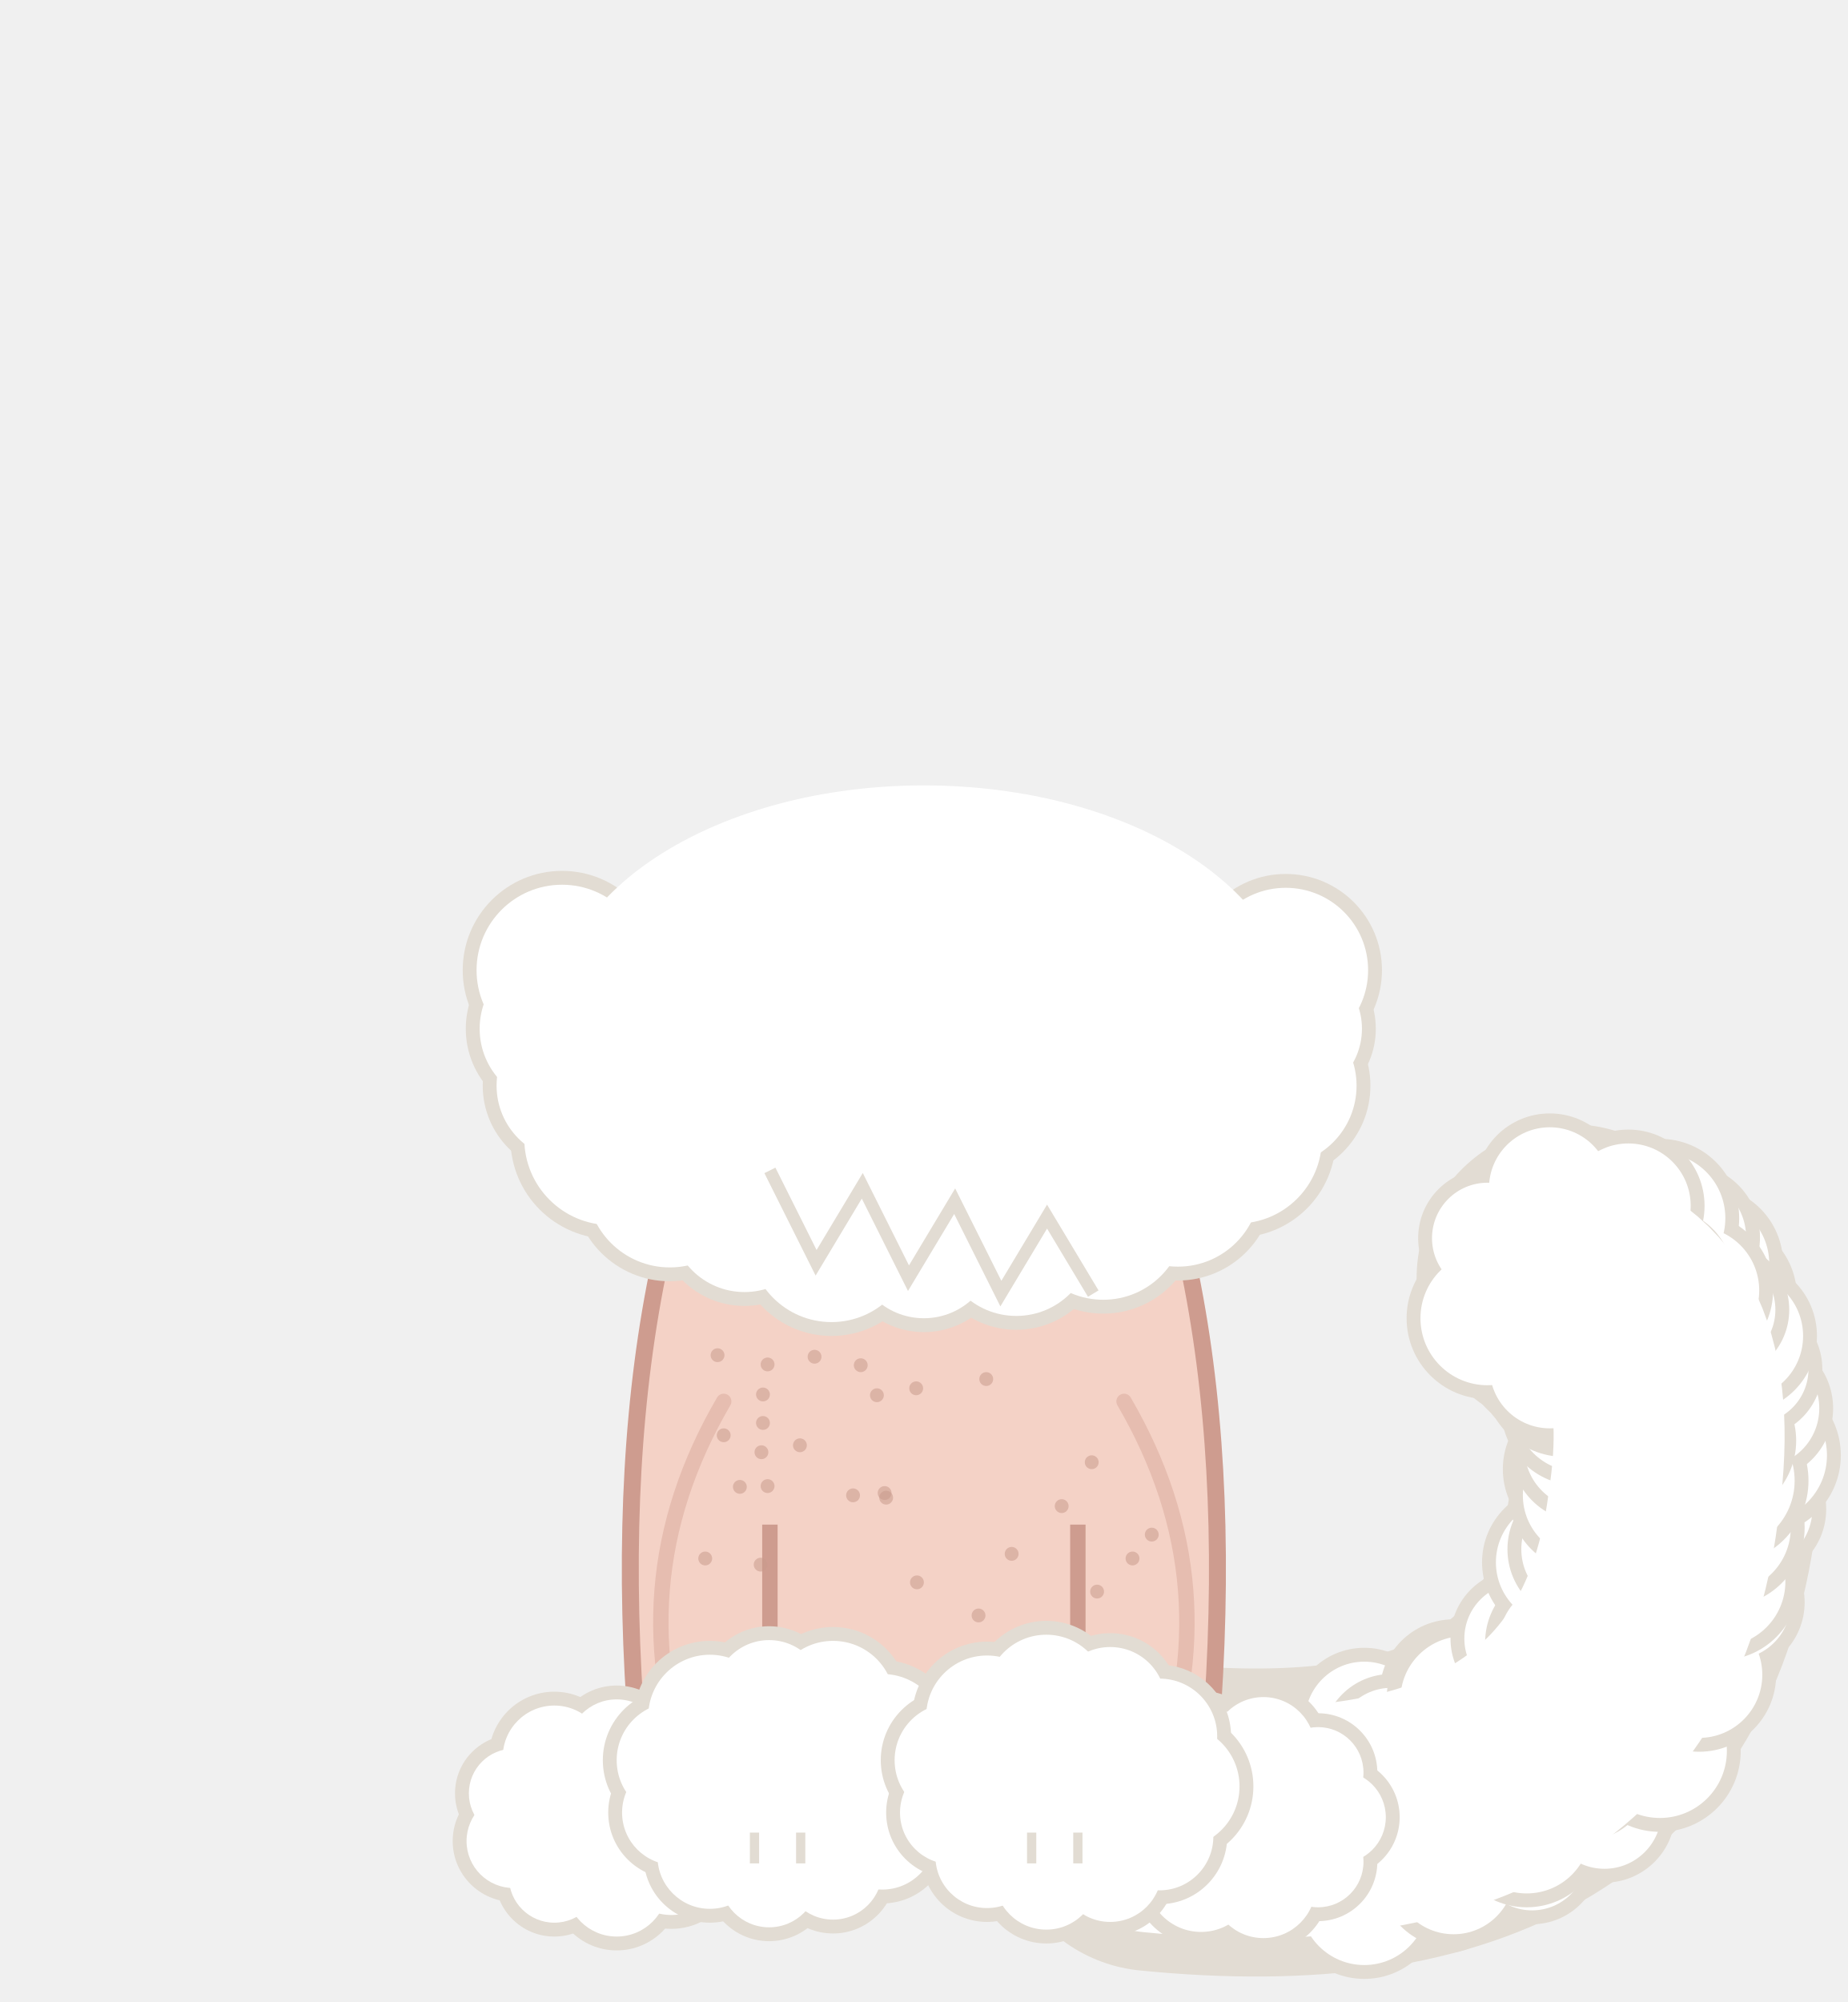
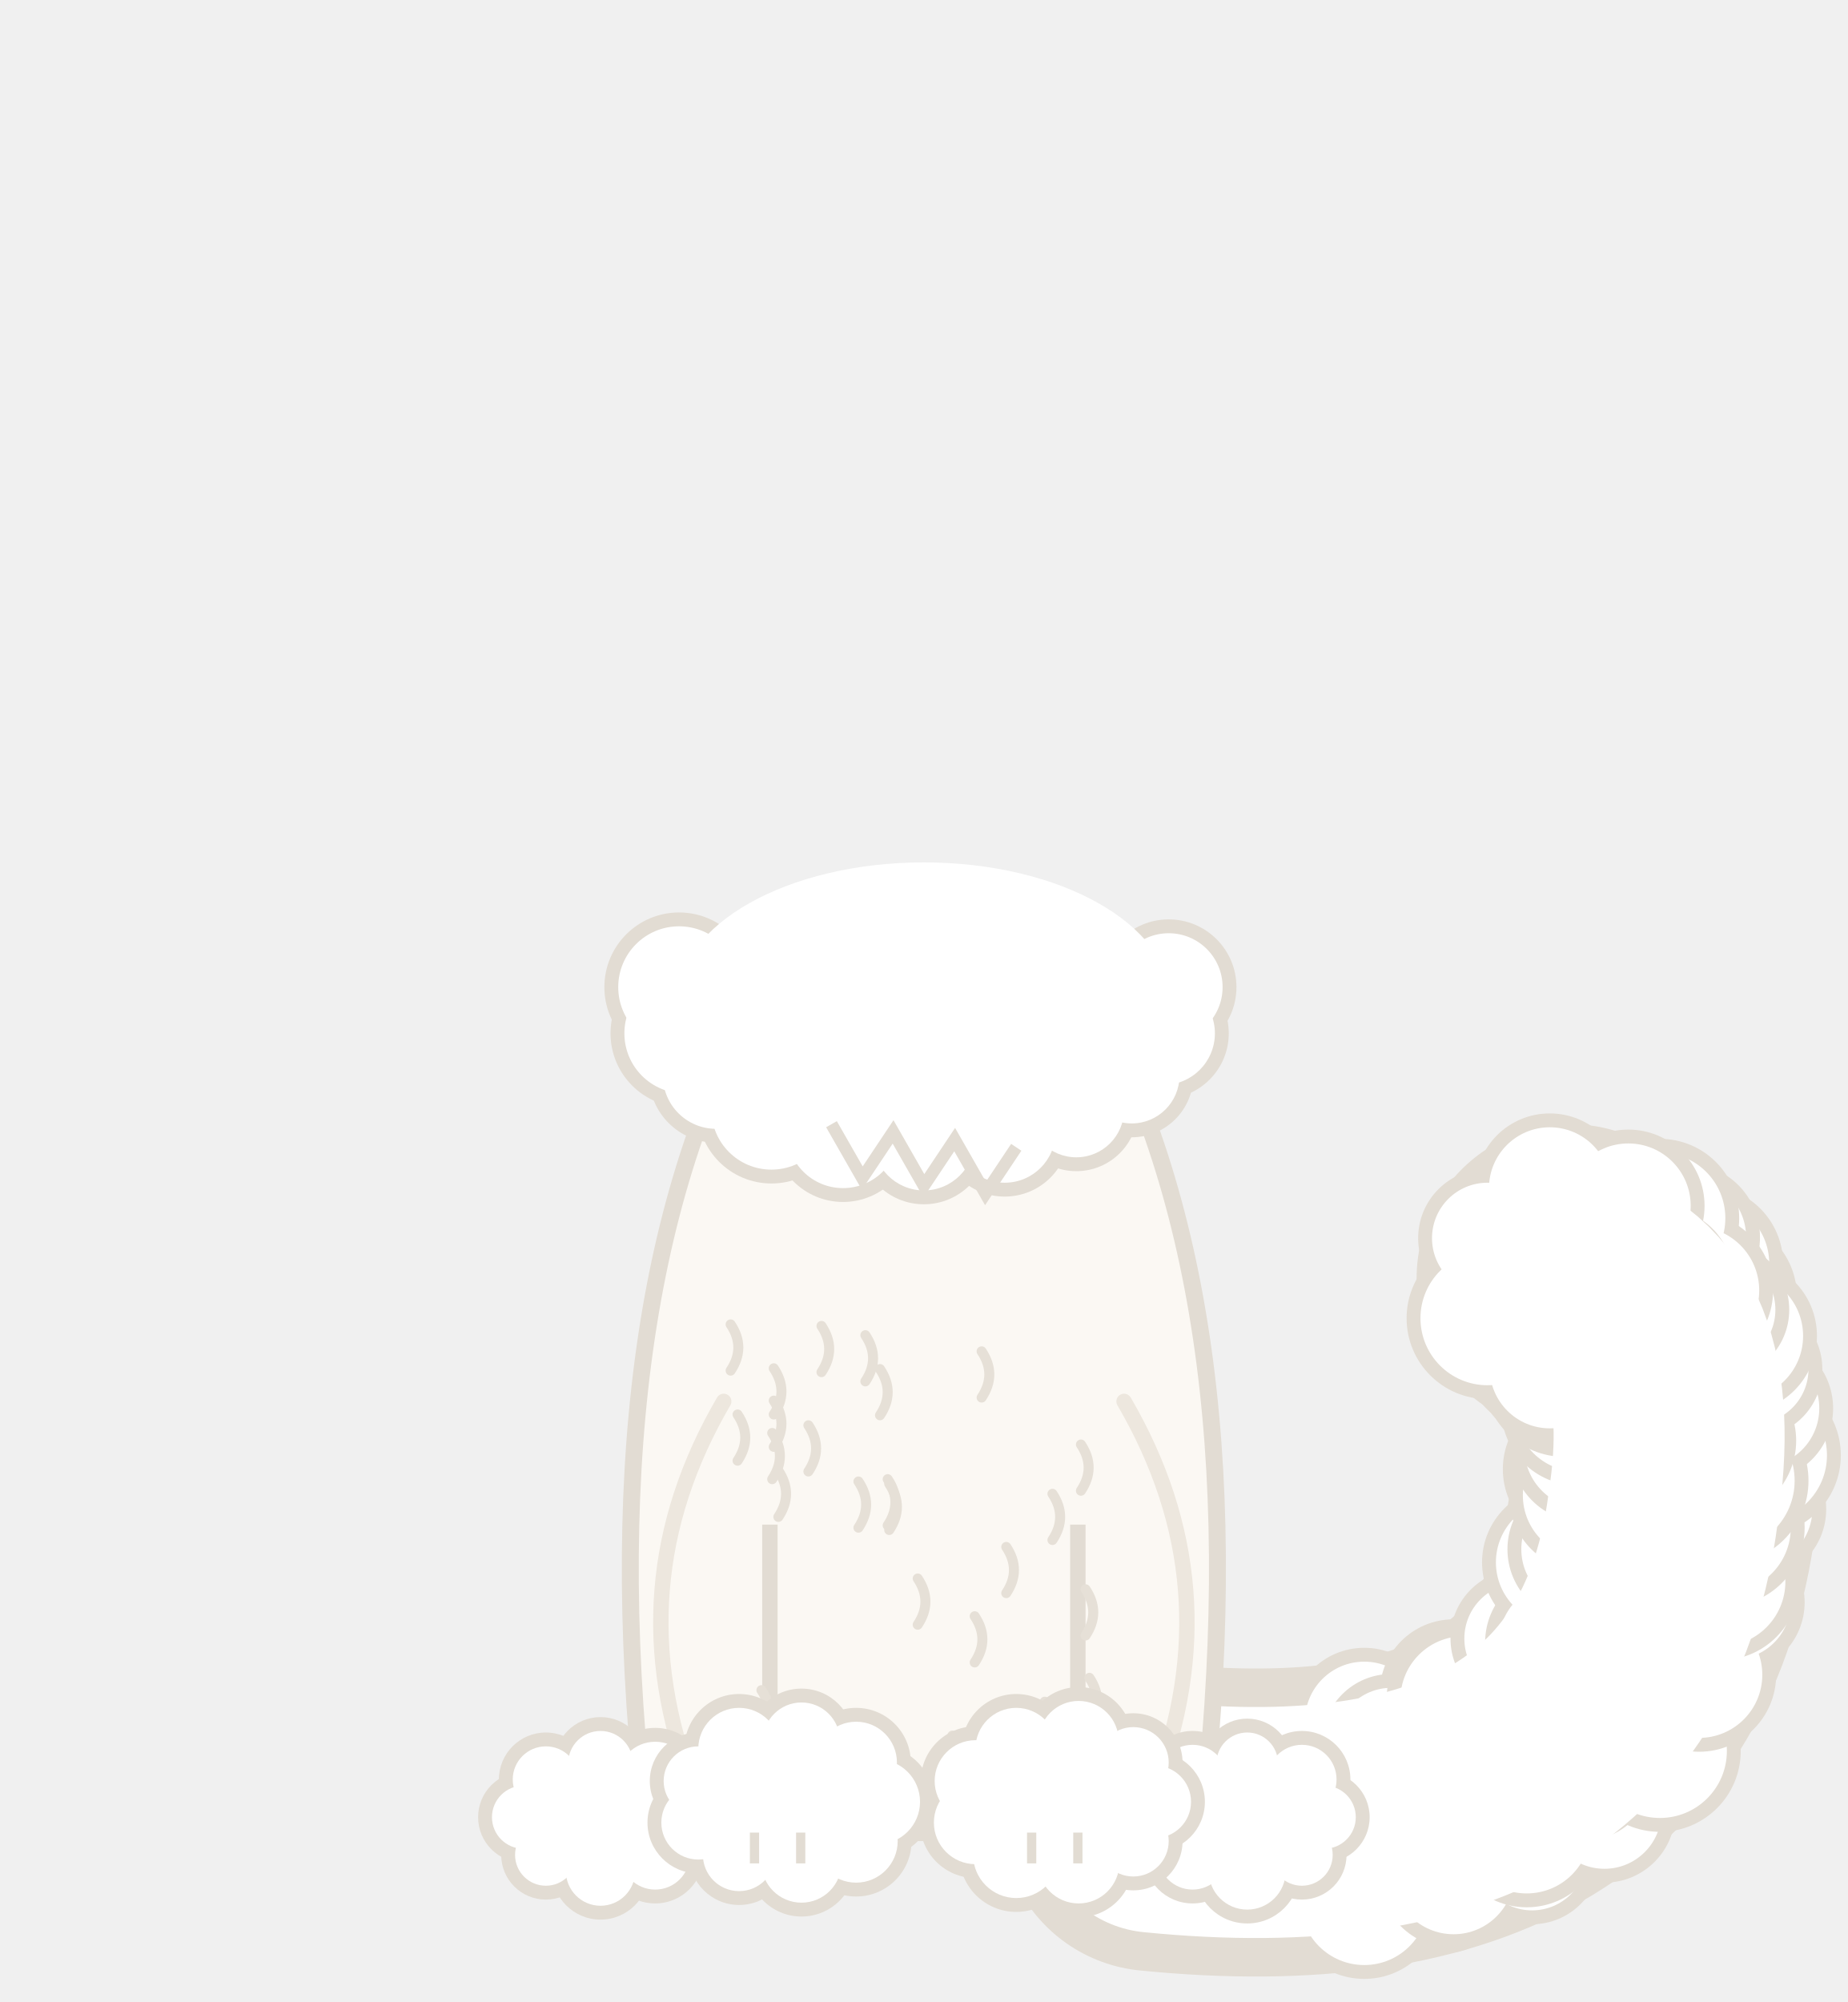
<svg xmlns="http://www.w3.org/2000/svg" width="240" height="260" viewBox="0 0 240 260">
  <defs />
  <path d="M150 236 q60 6 66 -40 q4 -26 -12 -30" stroke="#E2DCD3" stroke-width="40" fill="none" stroke-linecap="round" />
  <circle cx="191.9" cy="235.2" r="9.4" fill="#E2DCD3" />
  <circle cx="187.4" cy="244.6" r="9.1" fill="#E2DCD3" />
  <circle cx="177.2" cy="246.9" r="10.1" fill="#E2DCD3" />
  <circle cx="169.1" cy="240.4" r="8.9" fill="#E2DCD3" />
  <circle cx="169.1" cy="230.0" r="9.9" fill="#E2DCD3" />
  <circle cx="177.2" cy="223.5" r="9.5" fill="#E2DCD3" />
  <circle cx="187.4" cy="225.8" r="8.9" fill="#E2DCD3" />
  <circle cx="191.9" cy="235.2" r="7.6" fill="#FFFFFF" />
  <circle cx="187.4" cy="244.6" r="7.3" fill="#FFFFFF" />
  <circle cx="177.2" cy="246.9" r="8.3" fill="#FFFFFF" />
  <circle cx="169.1" cy="240.4" r="7.1" fill="#FFFFFF" />
  <circle cx="169.1" cy="230.0" r="8.1" fill="#FFFFFF" />
  <circle cx="177.2" cy="223.5" r="7.7" fill="#FFFFFF" />
  <circle cx="187.4" cy="225.8" r="7.1" fill="#FFFFFF" />
  <ellipse cx="179.878" cy="235.184" rx="12" ry="12" fill="#FFFFFF" />
  <circle cx="203.5" cy="231.6" r="9.8" fill="#E2DCD3" />
  <circle cx="199.0" cy="241.0" r="8.9" fill="#E2DCD3" />
  <circle cx="188.8" cy="243.3" r="9.7" fill="#E2DCD3" />
  <circle cx="180.7" cy="236.8" r="8.9" fill="#E2DCD3" />
  <circle cx="180.7" cy="226.4" r="9.0" fill="#E2DCD3" />
  <circle cx="188.8" cy="219.9" r="9.6" fill="#E2DCD3" />
  <circle cx="199.0" cy="222.2" r="10.5" fill="#E2DCD3" />
  <circle cx="203.5" cy="231.6" r="8.0" fill="#FFFFFF" />
  <circle cx="199.0" cy="241.0" r="7.1" fill="#FFFFFF" />
  <circle cx="188.8" cy="243.3" r="7.9" fill="#FFFFFF" />
  <circle cx="180.7" cy="236.8" r="7.1" fill="#FFFFFF" />
  <circle cx="180.7" cy="226.4" r="7.2" fill="#FFFFFF" />
  <circle cx="188.8" cy="219.9" r="7.8" fill="#FFFFFF" />
  <circle cx="199.0" cy="222.2" r="8.7" fill="#FFFFFF" />
  <ellipse cx="191.51" cy="231.592" rx="12" ry="12" fill="#FFFFFF" />
  <circle cx="212.9" cy="225.9" r="9.0" fill="#E2DCD3" />
  <circle cx="208.4" cy="235.3" r="9.2" fill="#E2DCD3" />
  <circle cx="198.3" cy="237.6" r="10.1" fill="#E2DCD3" />
  <circle cx="190.1" cy="231.1" r="10.7" fill="#E2DCD3" />
  <circle cx="190.1" cy="220.7" r="10.0" fill="#E2DCD3" />
  <circle cx="198.3" cy="214.2" r="9.6" fill="#E2DCD3" />
  <circle cx="208.4" cy="216.5" r="10.8" fill="#E2DCD3" />
  <circle cx="212.9" cy="225.9" r="7.2" fill="#FFFFFF" />
  <circle cx="208.4" cy="235.3" r="7.4" fill="#FFFFFF" />
  <circle cx="198.3" cy="237.6" r="8.3" fill="#FFFFFF" />
  <circle cx="190.1" cy="231.1" r="8.9" fill="#FFFFFF" />
  <circle cx="190.1" cy="220.7" r="8.2" fill="#FFFFFF" />
  <circle cx="198.3" cy="214.2" r="7.8" fill="#FFFFFF" />
  <circle cx="208.4" cy="216.5" r="9.0" fill="#FFFFFF" />
  <ellipse cx="200.939" cy="225.878" rx="12" ry="12" fill="#FFFFFF" />
  <circle cx="220.2" cy="218.0" r="8.9" fill="#E2DCD3" />
  <circle cx="215.6" cy="227.4" r="10.5" fill="#E2DCD3" />
  <circle cx="205.5" cy="229.7" r="9.4" fill="#E2DCD3" />
  <circle cx="197.4" cy="223.2" r="9.1" fill="#E2DCD3" />
  <circle cx="197.4" cy="212.8" r="9.0" fill="#E2DCD3" />
  <circle cx="205.5" cy="206.3" r="9.4" fill="#E2DCD3" />
  <circle cx="215.6" cy="208.7" r="10.4" fill="#E2DCD3" />
  <circle cx="220.2" cy="218.0" r="7.1" fill="#FFFFFF" />
  <circle cx="215.6" cy="227.4" r="8.7" fill="#FFFFFF" />
  <circle cx="205.5" cy="229.7" r="7.6" fill="#FFFFFF" />
  <circle cx="197.4" cy="223.2" r="7.3" fill="#FFFFFF" />
  <circle cx="197.4" cy="212.8" r="7.2" fill="#FFFFFF" />
  <circle cx="205.5" cy="206.3" r="7.6" fill="#FFFFFF" />
  <circle cx="215.6" cy="208.7" r="8.6" fill="#FFFFFF" />
  <ellipse cx="208.163" cy="218.041" rx="12" ry="12" fill="#FFFFFF" />
  <circle cx="225.2" cy="208.1" r="9.2" fill="#E2DCD3" />
  <circle cx="220.7" cy="217.5" r="10.0" fill="#E2DCD3" />
  <circle cx="210.5" cy="219.8" r="10.1" fill="#E2DCD3" />
  <circle cx="202.4" cy="213.3" r="9.5" fill="#E2DCD3" />
  <circle cx="202.4" cy="202.9" r="9.9" fill="#E2DCD3" />
  <circle cx="210.5" cy="196.4" r="8.9" fill="#E2DCD3" />
  <circle cx="220.7" cy="198.7" r="8.9" fill="#E2DCD3" />
  <circle cx="225.2" cy="208.1" r="7.4" fill="#FFFFFF" />
  <circle cx="220.7" cy="217.5" r="8.2" fill="#FFFFFF" />
  <circle cx="210.5" cy="219.8" r="8.3" fill="#FFFFFF" />
  <circle cx="202.4" cy="213.3" r="7.7" fill="#FFFFFF" />
  <circle cx="202.4" cy="202.9" r="8.1" fill="#FFFFFF" />
  <circle cx="210.5" cy="196.4" r="7.1" fill="#FFFFFF" />
  <circle cx="220.7" cy="198.7" r="7.1" fill="#FFFFFF" />
  <ellipse cx="213.184" cy="208.082" rx="12" ry="12" fill="#FFFFFF" />
  <circle cx="228.0" cy="196.0" r="9.2" fill="#E2DCD3" />
  <circle cx="223.5" cy="205.4" r="10.2" fill="#E2DCD3" />
  <circle cx="213.3" cy="207.7" r="9.7" fill="#E2DCD3" />
  <circle cx="205.2" cy="201.2" r="9.4" fill="#E2DCD3" />
  <circle cx="205.2" cy="190.8" r="10.0" fill="#E2DCD3" />
  <circle cx="213.3" cy="184.3" r="9.7" fill="#E2DCD3" />
  <circle cx="223.5" cy="186.6" r="9.4" fill="#E2DCD3" />
  <circle cx="228.0" cy="196.0" r="7.4" fill="#FFFFFF" />
  <circle cx="223.5" cy="205.4" r="8.4" fill="#FFFFFF" />
  <circle cx="213.3" cy="207.7" r="7.9" fill="#FFFFFF" />
  <circle cx="205.2" cy="201.2" r="7.6" fill="#FFFFFF" />
  <circle cx="205.2" cy="190.8" r="8.2" fill="#FFFFFF" />
  <circle cx="213.3" cy="184.3" r="7.9" fill="#FFFFFF" />
  <circle cx="223.5" cy="186.6" r="7.6" fill="#FFFFFF" />
  <ellipse cx="216.0" cy="196.0" rx="12" ry="12" fill="#FFFFFF" />
  <circle cx="228.7" cy="189.0" r="10.4" fill="#E2DCD3" />
  <circle cx="224.2" cy="198.4" r="10.2" fill="#E2DCD3" />
  <circle cx="214.1" cy="200.7" r="9.3" fill="#E2DCD3" />
  <circle cx="205.9" cy="194.2" r="9.9" fill="#E2DCD3" />
  <circle cx="205.9" cy="183.8" r="9.9" fill="#E2DCD3" />
  <circle cx="214.1" cy="177.3" r="10.6" fill="#E2DCD3" />
  <circle cx="224.2" cy="179.6" r="10.3" fill="#E2DCD3" />
  <circle cx="228.7" cy="189.0" r="8.6" fill="#FFFFFF" />
  <circle cx="224.2" cy="198.4" r="8.4" fill="#FFFFFF" />
  <circle cx="214.1" cy="200.7" r="7.5" fill="#FFFFFF" />
  <circle cx="205.9" cy="194.2" r="8.1" fill="#FFFFFF" />
  <circle cx="205.9" cy="183.8" r="8.1" fill="#FFFFFF" />
  <circle cx="214.1" cy="177.3" r="8.8" fill="#FFFFFF" />
  <circle cx="224.2" cy="179.6" r="8.5" fill="#FFFFFF" />
  <ellipse cx="216.735" cy="189.02" rx="12" ry="12" fill="#FFFFFF" />
  <circle cx="228.7" cy="182.9" r="9.4" fill="#E2DCD3" />
  <circle cx="224.1" cy="192.3" r="10.8" fill="#E2DCD3" />
  <circle cx="214.0" cy="194.6" r="9.0" fill="#E2DCD3" />
  <circle cx="205.8" cy="188.1" r="9.6" fill="#E2DCD3" />
  <circle cx="205.8" cy="177.7" r="10.3" fill="#E2DCD3" />
  <circle cx="214.0" cy="171.2" r="9.1" fill="#E2DCD3" />
  <circle cx="224.1" cy="173.6" r="9.8" fill="#E2DCD3" />
  <circle cx="228.7" cy="182.9" r="7.6" fill="#FFFFFF" />
  <circle cx="224.1" cy="192.3" r="9.0" fill="#FFFFFF" />
  <circle cx="214.0" cy="194.6" r="7.2" fill="#FFFFFF" />
  <circle cx="205.8" cy="188.1" r="7.8" fill="#FFFFFF" />
  <circle cx="205.8" cy="177.7" r="8.5" fill="#FFFFFF" />
  <circle cx="214.0" cy="171.2" r="7.3" fill="#FFFFFF" />
  <circle cx="224.1" cy="173.6" r="8.0" fill="#FFFFFF" />
  <ellipse cx="216.653" cy="182.939" rx="12" ry="12" fill="#FFFFFF" />
  <circle cx="227.8" cy="177.8" r="8.9" fill="#E2DCD3" />
  <circle cx="223.2" cy="187.1" r="10.1" fill="#E2DCD3" />
  <circle cx="213.1" cy="189.5" r="10.3" fill="#E2DCD3" />
  <circle cx="204.9" cy="183.0" r="9.9" fill="#E2DCD3" />
  <circle cx="204.9" cy="172.5" r="10.6" fill="#E2DCD3" />
  <circle cx="213.1" cy="166.1" r="9.4" fill="#E2DCD3" />
  <circle cx="223.2" cy="168.4" r="10.2" fill="#E2DCD3" />
  <circle cx="227.8" cy="177.8" r="7.1" fill="#FFFFFF" />
  <circle cx="223.2" cy="187.1" r="8.3" fill="#FFFFFF" />
  <circle cx="213.1" cy="189.5" r="8.5" fill="#FFFFFF" />
  <circle cx="204.9" cy="183.0" r="8.1" fill="#FFFFFF" />
  <circle cx="204.9" cy="172.5" r="8.8" fill="#FFFFFF" />
  <circle cx="213.1" cy="166.1" r="7.6" fill="#FFFFFF" />
  <circle cx="223.2" cy="168.4" r="8.4" fill="#FFFFFF" />
  <ellipse cx="215.755" cy="177.755" rx="12" ry="12" fill="#FFFFFF" />
  <circle cx="226.0" cy="173.5" r="10.0" fill="#E2DCD3" />
  <circle cx="221.5" cy="182.9" r="10.0" fill="#E2DCD3" />
  <circle cx="211.4" cy="185.2" r="9.7" fill="#E2DCD3" />
  <circle cx="203.2" cy="178.7" r="10.5" fill="#E2DCD3" />
  <circle cx="203.2" cy="168.3" r="10.7" fill="#E2DCD3" />
  <circle cx="211.4" cy="161.8" r="9.7" fill="#E2DCD3" />
  <circle cx="221.5" cy="164.1" r="10.1" fill="#E2DCD3" />
  <circle cx="226.0" cy="173.5" r="8.2" fill="#FFFFFF" />
  <circle cx="221.5" cy="182.9" r="8.2" fill="#FFFFFF" />
  <circle cx="211.4" cy="185.2" r="7.9" fill="#FFFFFF" />
  <circle cx="203.2" cy="178.7" r="8.7" fill="#FFFFFF" />
  <circle cx="203.2" cy="168.3" r="8.9" fill="#FFFFFF" />
  <circle cx="211.4" cy="161.8" r="7.9" fill="#FFFFFF" />
  <circle cx="221.5" cy="164.1" r="8.3" fill="#FFFFFF" />
  <ellipse cx="214.041" cy="173.469" rx="12" ry="12" fill="#FFFFFF" />
  <circle cx="223.5" cy="170.1" r="8.9" fill="#E2DCD3" />
  <circle cx="219.0" cy="179.5" r="10.2" fill="#E2DCD3" />
  <circle cx="208.8" cy="181.8" r="10.1" fill="#E2DCD3" />
  <circle cx="200.7" cy="175.3" r="10.8" fill="#E2DCD3" />
  <circle cx="200.7" cy="164.9" r="10.4" fill="#E2DCD3" />
  <circle cx="208.8" cy="158.4" r="9.4" fill="#E2DCD3" />
  <circle cx="219.0" cy="160.7" r="9.6" fill="#E2DCD3" />
  <circle cx="223.5" cy="170.1" r="7.1" fill="#FFFFFF" />
  <circle cx="219.0" cy="179.5" r="8.4" fill="#FFFFFF" />
  <circle cx="208.8" cy="181.8" r="8.3" fill="#FFFFFF" />
  <circle cx="200.7" cy="175.3" r="9.0" fill="#FFFFFF" />
  <circle cx="200.7" cy="164.9" r="8.6" fill="#FFFFFF" />
  <circle cx="208.8" cy="158.4" r="7.6" fill="#FFFFFF" />
  <circle cx="219.0" cy="160.7" r="7.8" fill="#FFFFFF" />
  <ellipse cx="211.51" cy="170.082" rx="12" ry="12" fill="#FFFFFF" />
  <circle cx="220.2" cy="167.6" r="10.1" fill="#E2DCD3" />
  <circle cx="215.6" cy="177.0" r="8.8" fill="#E2DCD3" />
  <circle cx="205.5" cy="179.3" r="9.7" fill="#E2DCD3" />
  <circle cx="197.4" cy="172.8" r="9.1" fill="#E2DCD3" />
  <circle cx="197.4" cy="162.4" r="9.0" fill="#E2DCD3" />
  <circle cx="205.5" cy="155.9" r="8.9" fill="#E2DCD3" />
  <circle cx="215.6" cy="158.2" r="10.3" fill="#E2DCD3" />
  <circle cx="220.2" cy="167.6" r="8.3" fill="#FFFFFF" />
  <circle cx="215.6" cy="177.0" r="7.0" fill="#FFFFFF" />
  <circle cx="205.5" cy="179.3" r="7.9" fill="#FFFFFF" />
  <circle cx="197.4" cy="172.8" r="7.3" fill="#FFFFFF" />
  <circle cx="197.4" cy="162.4" r="7.2" fill="#FFFFFF" />
  <circle cx="205.5" cy="155.9" r="7.1" fill="#FFFFFF" />
  <circle cx="215.6" cy="158.2" r="8.5" fill="#FFFFFF" />
  <ellipse cx="208.163" cy="167.592" rx="12" ry="12" fill="#FFFFFF" />
  <circle cx="216.0" cy="166.0" r="9.1" fill="#E2DCD3" />
  <circle cx="211.5" cy="175.4" r="9.3" fill="#E2DCD3" />
  <circle cx="201.3" cy="177.7" r="9.6" fill="#E2DCD3" />
  <circle cx="193.2" cy="171.2" r="10.5" fill="#E2DCD3" />
  <circle cx="193.2" cy="160.8" r="9.0" fill="#E2DCD3" />
  <circle cx="201.3" cy="154.3" r="9.7" fill="#E2DCD3" />
  <circle cx="211.5" cy="156.6" r="9.9" fill="#E2DCD3" />
  <circle cx="216.0" cy="166.0" r="7.3" fill="#FFFFFF" />
  <circle cx="211.5" cy="175.4" r="7.5" fill="#FFFFFF" />
  <circle cx="201.3" cy="177.7" r="7.8" fill="#FFFFFF" />
  <circle cx="193.2" cy="171.2" r="8.7" fill="#FFFFFF" />
  <circle cx="193.2" cy="160.8" r="7.2" fill="#FFFFFF" />
  <circle cx="201.3" cy="154.3" r="7.9" fill="#FFFFFF" />
  <circle cx="211.5" cy="156.6" r="8.1" fill="#FFFFFF" />
  <ellipse cx="204" cy="166" rx="12" ry="12" fill="#FFFFFF" />
  <path d="M150 236 q60 6 66 -40 q4 -26 -12 -30" stroke="#FFFFFF" stroke-width="30" fill="none" stroke-linecap="round" />
-   <path d="M84 238 q-8 -68 14 -108 h44 q22 40 14 108 z" fill="#F4D2C6" stroke="#CE9C8F" stroke-width="2.2" />
-   <path d="M90 232 q-10 -26 4 -50 M150 232 q10 -26 -4 -50" stroke="#E6BDB0" stroke-width="2" fill="none" stroke-linecap="round" />
-   <path d="M100 236 v-38 M140 236 v-38" stroke="#CE9C8F" stroke-width="2" />
-   <circle cx="143.0" cy="217.0" r="0.9" fill="#C99A8D" opacity=".55" />
-   <circle cx="141.8" cy="189.9" r="0.9" fill="#C99A8D" opacity=".55" />
-   <circle cx="114.9" cy="193.9" r="0.9" fill="#C99A8D" opacity=".55" />
-   <circle cx="143.1" cy="223.9" r="0.9" fill="#C99A8D" opacity=".55" />
-   <circle cx="99.1" cy="184.8" r="0.9" fill="#C99A8D" opacity=".55" />
-   <circle cx="103.9" cy="187.7" r="0.9" fill="#C99A8D" opacity=".55" />
-   <circle cx="119.1" cy="205.5" r="0.9" fill="#C99A8D" opacity=".55" />
-   <circle cx="105.8" cy="176.2" r="0.9" fill="#C99A8D" opacity=".55" />
-   <circle cx="115.1" cy="194.5" r="0.9" fill="#C99A8D" opacity=".55" />
-   <circle cx="124.0" cy="223.7" r="0.9" fill="#C99A8D" opacity=".55" />
-   <circle cx="131.4" cy="201.8" r="0.9" fill="#C99A8D" opacity=".55" />
-   <circle cx="127.1" cy="209.8" r="0.9" fill="#C99A8D" opacity=".55" />
-   <circle cx="93.2" cy="221.0" r="0.9" fill="#C99A8D" opacity=".55" />
-   <circle cx="136.8" cy="219.7" r="0.9" fill="#C99A8D" opacity=".55" />
-   <circle cx="137.9" cy="195.6" r="0.9" fill="#C99A8D" opacity=".55" />
-   <circle cx="113.9" cy="181.2" r="0.9" fill="#C99A8D" opacity=".55" />
-   <circle cx="128.1" cy="179.1" r="0.9" fill="#C99A8D" opacity=".55" />
-   <circle cx="94.0" cy="186.4" r="0.9" fill="#C99A8D" opacity=".55" />
-   <circle cx="99.7" cy="193.0" r="0.9" fill="#C99A8D" opacity=".55" />
-   <circle cx="93.2" cy="176.0" r="0.9" fill="#C99A8D" opacity=".55" />
-   <circle cx="99.1" cy="181.1" r="0.9" fill="#C99A8D" opacity=".55" />
-   <circle cx="111.8" cy="177.3" r="0.9" fill="#C99A8D" opacity=".55" />
-   <circle cx="142.5" cy="206.7" r="0.9" fill="#C99A8D" opacity=".55" />
-   <circle cx="98.9" cy="188.6" r="0.9" fill="#C99A8D" opacity=".55" />
-   <circle cx="110.8" cy="194.2" r="0.9" fill="#C99A8D" opacity=".55" />
-   <circle cx="97.4" cy="218.4" r="0.9" fill="#C99A8D" opacity=".55" />
-   <circle cx="149.6" cy="199.3" r="0.9" fill="#C99A8D" opacity=".55" />
-   <circle cx="119.0" cy="180.3" r="0.9" fill="#C99A8D" opacity=".55" />
-   <circle cx="96.1" cy="193.1" r="0.9" fill="#C99A8D" opacity=".55" />
-   <circle cx="105.9" cy="217.4" r="0.9" fill="#C99A8D" opacity=".55" />
-   <circle cx="99.7" cy="177.2" r="0.9" fill="#C99A8D" opacity=".55" />
-   <circle cx="147.1" cy="202.4" r="0.9" fill="#C99A8D" opacity=".55" />
-   <circle cx="98.8" cy="203.2" r="0.9" fill="#C99A8D" opacity=".55" />
-   <circle cx="91.6" cy="202.4" r="0.9" fill="#C99A8D" opacity=".55" />
-   <circle cx="90.0" cy="236.0" r="8.9" fill="#E2DCD3" />
-   <circle cx="87.2" cy="241.8" r="8.7" fill="#E2DCD3" />
-   <circle cx="80.1" cy="244.9" r="8.4" fill="#E2DCD3" />
-   <circle cx="72.0" cy="243.8" r="7.7" fill="#E2DCD3" />
-   <circle cx="66.7" cy="239.1" r="7.9" fill="#E2DCD3" />
-   <circle cx="66.7" cy="232.9" r="7.6" fill="#E2DCD3" />
-   <circle cx="72.0" cy="228.2" r="8.5" fill="#E2DCD3" />
-   <circle cx="80.1" cy="227.1" r="8.2" fill="#E2DCD3" />
-   <circle cx="87.2" cy="230.2" r="8.5" fill="#E2DCD3" />
-   <circle cx="90.0" cy="236.0" r="7.1" fill="#FFFFFF" />
-   <circle cx="87.2" cy="241.8" r="6.9" fill="#FFFFFF" />
-   <circle cx="80.1" cy="244.9" r="6.6" fill="#FFFFFF" />
-   <circle cx="72.0" cy="243.8" r="5.9" fill="#FFFFFF" />
-   <circle cx="66.7" cy="239.1" r="6.1" fill="#FFFFFF" />
-   <circle cx="66.7" cy="232.9" r="5.8" fill="#FFFFFF" />
-   <circle cx="72.0" cy="228.2" r="6.7" fill="#FFFFFF" />
-   <circle cx="80.1" cy="227.1" r="6.4" fill="#FFFFFF" />
-   <circle cx="87.2" cy="230.2" r="6.7" fill="#FFFFFF" />
-   <ellipse cx="78" cy="236" rx="12" ry="9" fill="#FFFFFF" />
-   <circle cx="174.0" cy="236.0" r="7.8" fill="#E2DCD3" />
-   <circle cx="171.2" cy="241.8" r="7.7" fill="#E2DCD3" />
-   <circle cx="164.1" cy="244.9" r="8.6" fill="#E2DCD3" />
-   <circle cx="156.0" cy="243.8" r="8.9" fill="#E2DCD3" />
-   <circle cx="150.7" cy="239.1" r="8.7" fill="#E2DCD3" />
-   <circle cx="150.7" cy="232.9" r="8.6" fill="#E2DCD3" />
-   <circle cx="156.0" cy="228.2" r="8.6" fill="#E2DCD3" />
-   <circle cx="164.1" cy="227.1" r="8.5" fill="#E2DCD3" />
-   <circle cx="171.2" cy="230.2" r="7.7" fill="#E2DCD3" />
-   <circle cx="174.0" cy="236.0" r="6.0" fill="#FFFFFF" />
-   <circle cx="171.2" cy="241.8" r="5.9" fill="#FFFFFF" />
-   <circle cx="164.1" cy="244.9" r="6.8" fill="#FFFFFF" />
-   <circle cx="156.0" cy="243.8" r="7.1" fill="#FFFFFF" />
-   <circle cx="150.7" cy="239.1" r="6.9" fill="#FFFFFF" />
-   <circle cx="150.7" cy="232.9" r="6.8" fill="#FFFFFF" />
-   <circle cx="156.0" cy="228.2" r="6.8" fill="#FFFFFF" />
-   <circle cx="164.1" cy="227.1" r="6.7" fill="#FFFFFF" />
-   <circle cx="171.2" cy="230.2" r="5.9" fill="#FFFFFF" />
-   <ellipse cx="162" cy="236" rx="12" ry="9" fill="#FFFFFF" />
-   <circle cx="117.0" cy="232.0" r="9.0" fill="#E2DCD3" />
-   <circle cx="114.6" cy="238.5" r="8.7" fill="#E2DCD3" />
-   <circle cx="108.2" cy="242.9" r="8.2" fill="#E2DCD3" />
-   <circle cx="99.9" cy="243.9" r="8.2" fill="#E2DCD3" />
-   <circle cx="92.2" cy="241.1" r="8.6" fill="#E2DCD3" />
-   <circle cx="87.6" cy="235.4" r="8.6" fill="#E2DCD3" />
-   <circle cx="87.6" cy="228.6" r="9.3" fill="#E2DCD3" />
-   <circle cx="92.2" cy="222.9" r="9.8" fill="#E2DCD3" />
-   <circle cx="99.9" cy="220.1" r="8.9" fill="#E2DCD3" />
-   <circle cx="108.2" cy="221.1" r="9.8" fill="#E2DCD3" />
-   <circle cx="114.6" cy="225.5" r="9.9" fill="#E2DCD3" />
-   <circle cx="117.0" cy="232.0" r="7.2" fill="#FFFFFF" />
-   <circle cx="114.6" cy="238.5" r="6.9" fill="#FFFFFF" />
-   <circle cx="108.2" cy="242.9" r="6.4" fill="#FFFFFF" />
-   <circle cx="99.9" cy="243.9" r="6.4" fill="#FFFFFF" />
-   <circle cx="92.2" cy="241.1" r="6.8" fill="#FFFFFF" />
-   <circle cx="87.6" cy="235.4" r="6.8" fill="#FFFFFF" />
-   <circle cx="87.6" cy="228.6" r="7.5" fill="#FFFFFF" />
-   <circle cx="92.2" cy="222.9" r="8.0" fill="#FFFFFF" />
-   <circle cx="99.9" cy="220.1" r="7.1" fill="#FFFFFF" />
-   <circle cx="108.2" cy="221.1" r="8.0" fill="#FFFFFF" />
-   <circle cx="114.6" cy="225.5" r="8.1" fill="#FFFFFF" />
-   <ellipse cx="102" cy="232" rx="15" ry="12" fill="#FFFFFF" />
+   <path d="M84 238 q-8 -68 14 -108 h44 q22 40 14 108 z" fill="#FBF8F3" stroke="#E2DCD3" stroke-width="2.2" />
+   <path d="M90 232 q-10 -26 4 -50 M150 232 q10 -26 -4 -50" stroke="#EDE7DE" stroke-width="2" fill="none" stroke-linecap="round" />
+   <path d="M100 236 v-38 M140 236 v-38" stroke="#E2DCD3" stroke-width="2" />
+   <path d="M141.5 217.9 q2 3 0 6" stroke="#E6E0D7" stroke-width="1.3" fill="none" stroke-linecap="round" />
+   <path d="M140.4 187.6 q2 3 0 6" stroke="#E6E0D7" stroke-width="1.3" fill="none" stroke-linecap="round" />
+   <path d="M115.3 192.1 q2 3 0 6" stroke="#E6E0D7" stroke-width="1.3" fill="none" stroke-linecap="round" />
+   <path d="M141.5 225.6 q2 3 0 6" stroke="#E6E0D7" stroke-width="1.3" fill="none" stroke-linecap="round" />
+   <path d="M100.5 181.9 q2 3 0 6" stroke="#E6E0D7" stroke-width="1.3" fill="none" stroke-linecap="round" />
+   <path d="M105.0 185.1 q2 3 0 6" stroke="#E6E0D7" stroke-width="1.3" fill="none" stroke-linecap="round" />
+   <path d="M119.2 205.0 q2 3 0 6" stroke="#E6E0D7" stroke-width="1.3" fill="none" stroke-linecap="round" />
+   <path d="M106.7 172.2 q2 3 0 6" stroke="#E6E0D7" stroke-width="1.3" fill="none" stroke-linecap="round" />
+   <path d="M115.5 192.7 q2 3 0 6" stroke="#E6E0D7" stroke-width="1.3" fill="none" stroke-linecap="round" />
+   <path d="M123.7 225.4 q2 3 0 6" stroke="#E6E0D7" stroke-width="1.3" fill="none" stroke-linecap="round" />
+   <path d="M130.7 200.9 q2 3 0 6" stroke="#E6E0D7" stroke-width="1.3" fill="none" stroke-linecap="round" />
+   <path d="M126.6 209.9 q2 3 0 6" stroke="#E6E0D7" stroke-width="1.3" fill="none" stroke-linecap="round" />
+   <path d="M95.0 222.4 q2 3 0 6" stroke="#E6E0D7" stroke-width="1.3" fill="none" stroke-linecap="round" />
+   <path d="M135.7 221.0 q2 3 0 6" stroke="#E6E0D7" stroke-width="1.3" fill="none" stroke-linecap="round" />
+   <path d="M136.7 194.0 q2 3 0 6" stroke="#E6E0D7" stroke-width="1.3" fill="none" stroke-linecap="round" />
+   <path d="M114.3 177.8 q2 3 0 6" stroke="#E6E0D7" stroke-width="1.3" fill="none" stroke-linecap="round" />
+   <path d="M127.5 175.5 q2 3 0 6" stroke="#E6E0D7" stroke-width="1.3" fill="none" stroke-linecap="round" />
+   <path d="M95.8 183.7 q2 3 0 6" stroke="#E6E0D7" stroke-width="1.3" fill="none" stroke-linecap="round" />
+   <path d="M101.1 191.0 q2 3 0 6" stroke="#E6E0D7" stroke-width="1.3" fill="none" stroke-linecap="round" />
+   <path d="M94.9 172.0 q2 3 0 6" stroke="#E6E0D7" stroke-width="1.3" fill="none" stroke-linecap="round" />
+   <path d="M100.5 177.7 q2 3 0 6" stroke="#E6E0D7" stroke-width="1.3" fill="none" stroke-linecap="round" />
+   <path d="M112.4 173.4 q2 3 0 6" stroke="#E6E0D7" stroke-width="1.3" fill="none" stroke-linecap="round" />
+   <path d="M141.0 206.4 q2 3 0 6" stroke="#E6E0D7" stroke-width="1.3" fill="none" stroke-linecap="round" />
+   <path d="M100.3 186.1 q2 3 0 6" stroke="#E6E0D7" stroke-width="1.3" fill="none" stroke-linecap="round" />
+   <path d="M111.5 192.4 q2 3 0 6" stroke="#E6E0D7" stroke-width="1.3" fill="none" stroke-linecap="round" />
+   <path d="M98.9 219.5 q2 3 0 6" stroke="#E6E0D7" stroke-width="1.3" fill="none" stroke-linecap="round" />
+   <circle cx="88.0" cy="236.0" r="6.9" fill="#E2DCD3" />
+   <circle cx="85.1" cy="240.9" r="6.3" fill="#E2DCD3" />
+   <circle cx="78.0" cy="243.0" r="6.3" fill="#E2DCD3" />
+   <circle cx="70.9" cy="240.9" r="5.8" fill="#E2DCD3" />
+   <circle cx="68.0" cy="236.0" r="5.9" fill="#E2DCD3" />
+   <circle cx="70.9" cy="231.1" r="6.1" fill="#E2DCD3" />
+   <circle cx="78.0" cy="229.0" r="6.0" fill="#E2DCD3" />
+   <circle cx="85.1" cy="231.1" r="6.7" fill="#E2DCD3" />
+   <circle cx="88.0" cy="236.0" r="5.1" fill="#FFFFFF" />
+   <circle cx="85.1" cy="240.9" r="4.5" fill="#FFFFFF" />
+   <circle cx="78.0" cy="243.0" r="4.5" fill="#FFFFFF" />
+   <circle cx="70.9" cy="240.9" r="4.0" fill="#FFFFFF" />
+   <circle cx="68.0" cy="236.0" r="4.1" fill="#FFFFFF" />
+   <circle cx="70.9" cy="231.1" r="4.3" fill="#FFFFFF" />
+   <circle cx="78.0" cy="229.0" r="4.2" fill="#FFFFFF" />
+   <circle cx="85.1" cy="231.1" r="4.9" fill="#FFFFFF" />
+   <ellipse cx="78" cy="236" rx="10" ry="7" fill="#FFFFFF" />
+   <circle cx="172.0" cy="236.0" r="5.9" fill="#E2DCD3" />
+   <circle cx="169.1" cy="240.9" r="5.8" fill="#E2DCD3" />
+   <circle cx="162.0" cy="243.0" r="6.8" fill="#E2DCD3" />
+   <circle cx="154.9" cy="240.9" r="6.3" fill="#E2DCD3" />
+   <circle cx="152.0" cy="236.0" r="5.9" fill="#E2DCD3" />
+   <circle cx="154.9" cy="231.1" r="6.3" fill="#E2DCD3" />
+   <circle cx="162.0" cy="229.0" r="5.8" fill="#E2DCD3" />
+   <circle cx="169.1" cy="231.1" r="6.3" fill="#E2DCD3" />
+   <circle cx="172.0" cy="236.0" r="4.1" fill="#FFFFFF" />
+   <circle cx="169.1" cy="240.9" r="4.0" fill="#FFFFFF" />
+   <circle cx="162.0" cy="243.0" r="5.0" fill="#FFFFFF" />
+   <circle cx="154.9" cy="240.9" r="4.5" fill="#FFFFFF" />
+   <circle cx="152.0" cy="236.0" r="4.1" fill="#FFFFFF" />
+   <circle cx="154.9" cy="231.1" r="4.5" fill="#FFFFFF" />
+   <circle cx="162.0" cy="229.0" r="4.0" fill="#FFFFFF" />
+   <circle cx="169.1" cy="231.1" r="4.5" fill="#FFFFFF" />
+   <ellipse cx="162" cy="236" rx="10" ry="7" fill="#FFFFFF" />
+   <circle cx="114.0" cy="234.0" r="7.3" fill="#E2DCD3" />
+   <circle cx="111.2" cy="239.1" r="7.2" fill="#E2DCD3" />
+   <circle cx="104.1" cy="241.9" r="7.0" fill="#E2DCD3" />
+   <circle cx="96.0" cy="240.9" r="6.5" fill="#E2DCD3" />
+   <circle cx="90.7" cy="236.7" r="6.6" fill="#E2DCD3" />
+   <circle cx="90.7" cy="231.3" r="6.3" fill="#E2DCD3" />
+   <circle cx="96.0" cy="227.1" r="7.1" fill="#E2DCD3" />
+   <circle cx="104.1" cy="226.1" r="6.8" fill="#E2DCD3" />
+   <circle cx="111.2" cy="228.9" r="7.1" fill="#E2DCD3" />
+   <circle cx="114.0" cy="234.0" r="5.5" fill="#FFFFFF" />
+   <circle cx="111.2" cy="239.1" r="5.4" fill="#FFFFFF" />
+   <circle cx="104.1" cy="241.9" r="5.2" fill="#FFFFFF" />
+   <circle cx="96.0" cy="240.9" r="4.7" fill="#FFFFFF" />
+   <circle cx="90.7" cy="236.7" r="4.8" fill="#FFFFFF" />
+   <circle cx="90.7" cy="231.3" r="4.5" fill="#FFFFFF" />
+   <circle cx="96.0" cy="227.1" r="5.3" fill="#FFFFFF" />
+   <circle cx="104.1" cy="226.1" r="5.0" fill="#FFFFFF" />
+   <circle cx="111.2" cy="228.9" r="5.3" fill="#FFFFFF" />
+   <ellipse cx="102" cy="234" rx="12" ry="8" fill="#FFFFFF" />
  <path d="M98 238 v4 M104 238 v4" stroke="#E2DCD3" stroke-width="1.2" />
-   <circle cx="153.0" cy="232.0" r="9.8" fill="#E2DCD3" />
-   <circle cx="150.6" cy="238.5" r="8.8" fill="#E2DCD3" />
-   <circle cx="144.2" cy="242.9" r="8.5" fill="#E2DCD3" />
-   <circle cx="135.9" cy="243.9" r="8.5" fill="#E2DCD3" />
-   <circle cx="128.2" cy="241.1" r="8.5" fill="#E2DCD3" />
-   <circle cx="123.6" cy="235.4" r="8.5" fill="#E2DCD3" />
-   <circle cx="123.6" cy="228.6" r="9.2" fill="#E2DCD3" />
-   <circle cx="128.2" cy="222.9" r="9.7" fill="#E2DCD3" />
-   <circle cx="135.9" cy="220.1" r="9.6" fill="#E2DCD3" />
-   <circle cx="144.2" cy="221.1" r="9.0" fill="#E2DCD3" />
-   <circle cx="150.6" cy="225.5" r="9.3" fill="#E2DCD3" />
-   <circle cx="153.0" cy="232.0" r="8.0" fill="#FFFFFF" />
-   <circle cx="150.6" cy="238.5" r="7.0" fill="#FFFFFF" />
-   <circle cx="144.2" cy="242.9" r="6.7" fill="#FFFFFF" />
-   <circle cx="135.9" cy="243.9" r="6.7" fill="#FFFFFF" />
-   <circle cx="128.2" cy="241.1" r="6.7" fill="#FFFFFF" />
-   <circle cx="123.6" cy="235.4" r="6.7" fill="#FFFFFF" />
-   <circle cx="123.6" cy="228.6" r="7.4" fill="#FFFFFF" />
-   <circle cx="128.2" cy="222.9" r="7.9" fill="#FFFFFF" />
-   <circle cx="135.9" cy="220.1" r="7.8" fill="#FFFFFF" />
-   <circle cx="144.2" cy="221.1" r="7.2" fill="#FFFFFF" />
-   <circle cx="150.6" cy="225.5" r="7.5" fill="#FFFFFF" />
-   <ellipse cx="138" cy="232" rx="15" ry="12" fill="#FFFFFF" />
+   <circle cx="150.0" cy="234.0" r="6.5" fill="#E2DCD3" />
+   <circle cx="147.2" cy="239.1" r="6.4" fill="#E2DCD3" />
+   <circle cx="140.1" cy="241.9" r="7.1" fill="#E2DCD3" />
+   <circle cx="132.0" cy="240.9" r="7.4" fill="#E2DCD3" />
+   <circle cx="126.7" cy="236.7" r="7.2" fill="#E2DCD3" />
+   <circle cx="126.7" cy="231.3" r="7.1" fill="#E2DCD3" />
+   <circle cx="132.0" cy="227.1" r="7.1" fill="#E2DCD3" />
+   <circle cx="140.1" cy="226.1" r="7.0" fill="#E2DCD3" />
+   <circle cx="147.2" cy="228.9" r="6.4" fill="#E2DCD3" />
+   <circle cx="150.0" cy="234.0" r="4.7" fill="#FFFFFF" />
+   <circle cx="147.2" cy="239.1" r="4.6" fill="#FFFFFF" />
+   <circle cx="140.1" cy="241.9" r="5.3" fill="#FFFFFF" />
+   <circle cx="132.0" cy="240.9" r="5.6" fill="#FFFFFF" />
+   <circle cx="126.7" cy="236.7" r="5.4" fill="#FFFFFF" />
+   <circle cx="126.7" cy="231.3" r="5.3" fill="#FFFFFF" />
+   <circle cx="132.0" cy="227.1" r="5.3" fill="#FFFFFF" />
+   <circle cx="140.1" cy="226.1" r="5.2" fill="#FFFFFF" />
+   <circle cx="147.2" cy="228.9" r="4.6" fill="#FFFFFF" />
+   <ellipse cx="138" cy="234" rx="12" ry="8" fill="#FFFFFF" />
  <path d="M134 238 v4 M140 238 v4" stroke="#E2DCD3" stroke-width="1.2" />
-   <circle cx="167.0" cy="126.0" r="12.5" fill="#E2DCD3" />
-   <circle cx="167.9" cy="133.6" r="10.8" fill="#E2DCD3" />
-   <circle cx="165.8" cy="141.0" r="12.2" fill="#E2DCD3" />
-   <circle cx="160.7" cy="147.9" r="12.8" fill="#E2DCD3" />
-   <circle cx="153.0" cy="153.8" r="12.5" fill="#E2DCD3" />
-   <circle cx="143.3" cy="158.2" r="12.4" fill="#E2DCD3" />
-   <circle cx="132.0" cy="161.0" r="11.7" fill="#E2DCD3" />
-   <circle cx="120.0" cy="162.0" r="11.0" fill="#E2DCD3" />
-   <circle cx="108.0" cy="161.0" r="12.5" fill="#E2DCD3" />
-   <circle cx="96.7" cy="158.2" r="11.4" fill="#E2DCD3" />
-   <circle cx="87.0" cy="153.8" r="12.6" fill="#E2DCD3" />
-   <circle cx="79.3" cy="147.9" r="13.0" fill="#E2DCD3" />
-   <circle cx="74.2" cy="141.0" r="11.5" fill="#E2DCD3" />
-   <circle cx="72.1" cy="133.6" r="11.6" fill="#E2DCD3" />
-   <circle cx="73.0" cy="126.0" r="12.9" fill="#E2DCD3" />
-   <circle cx="167.0" cy="126.0" r="10.7" fill="#FFFFFF" />
-   <circle cx="167.9" cy="133.6" r="9.0" fill="#FFFFFF" />
-   <circle cx="165.8" cy="141.0" r="10.4" fill="#FFFFFF" />
-   <circle cx="160.7" cy="147.9" r="11.0" fill="#FFFFFF" />
-   <circle cx="153.0" cy="153.8" r="10.7" fill="#FFFFFF" />
-   <circle cx="143.3" cy="158.2" r="10.6" fill="#FFFFFF" />
-   <circle cx="132.0" cy="161.0" r="9.9" fill="#FFFFFF" />
-   <circle cx="120.0" cy="162.0" r="9.2" fill="#FFFFFF" />
-   <circle cx="108.0" cy="161.0" r="10.7" fill="#FFFFFF" />
-   <circle cx="96.7" cy="158.2" r="9.6" fill="#FFFFFF" />
-   <circle cx="87.0" cy="153.8" r="10.8" fill="#FFFFFF" />
-   <circle cx="79.3" cy="147.9" r="11.2" fill="#FFFFFF" />
-   <circle cx="74.2" cy="141.0" r="9.7" fill="#FFFFFF" />
-   <circle cx="72.1" cy="133.6" r="9.8" fill="#FFFFFF" />
-   <circle cx="73.0" cy="126.0" r="11.1" fill="#FFFFFF" />
-   <ellipse cx="120" cy="132" rx="48" ry="30" fill="#FFFFFF" />
-   <path d="M100 152 l6 12 l6 -10 l6 12 l6 -10 l6 12 l6 -10 l6 10" stroke="#E2DCD3" stroke-width="1.6" fill="none" />
+   <circle cx="151.8" cy="128.2" r="8.8" fill="#E2DCD3" />
+   <circle cx="151.1" cy="134.2" r="8.5" fill="#E2DCD3" />
+   <circle cx="147.0" cy="139.7" r="8.0" fill="#E2DCD3" />
+   <circle cx="139.8" cy="144.1" r="8.0" fill="#E2DCD3" />
+   <circle cx="130.5" cy="147.0" r="8.4" fill="#E2DCD3" />
+   <circle cx="120.0" cy="148.0" r="8.4" fill="#E2DCD3" />
+   <circle cx="109.5" cy="147.0" r="9.1" fill="#E2DCD3" />
+   <circle cx="100.2" cy="144.1" r="9.6" fill="#E2DCD3" />
+   <circle cx="93.0" cy="139.7" r="8.7" fill="#E2DCD3" />
+   <circle cx="88.9" cy="134.2" r="9.6" fill="#E2DCD3" />
+   <circle cx="88.2" cy="128.2" r="9.7" fill="#E2DCD3" />
+   <circle cx="151.8" cy="128.2" r="7.0" fill="#FFFFFF" />
+   <circle cx="151.1" cy="134.2" r="6.7" fill="#FFFFFF" />
+   <circle cx="147.0" cy="139.7" r="6.2" fill="#FFFFFF" />
+   <circle cx="139.8" cy="144.1" r="6.2" fill="#FFFFFF" />
+   <circle cx="130.5" cy="147.0" r="6.6" fill="#FFFFFF" />
+   <circle cx="120.0" cy="148.0" r="6.6" fill="#FFFFFF" />
+   <circle cx="109.5" cy="147.0" r="7.3" fill="#FFFFFF" />
+   <circle cx="100.2" cy="144.1" r="7.8" fill="#FFFFFF" />
+   <circle cx="93.0" cy="139.7" r="6.9" fill="#FFFFFF" />
+   <circle cx="88.9" cy="134.2" r="7.8" fill="#FFFFFF" />
+   <circle cx="88.2" cy="128.2" r="7.9" fill="#FFFFFF" />
+   <ellipse cx="120" cy="130" rx="32" ry="18" fill="#FFFFFF" />
+   <path d="M108 146 l4 7 l4 -6 l4 7 l4 -6 l4 7 l4 -6" stroke="#E2DCD3" stroke-width="1.6" fill="none" />
</svg>
